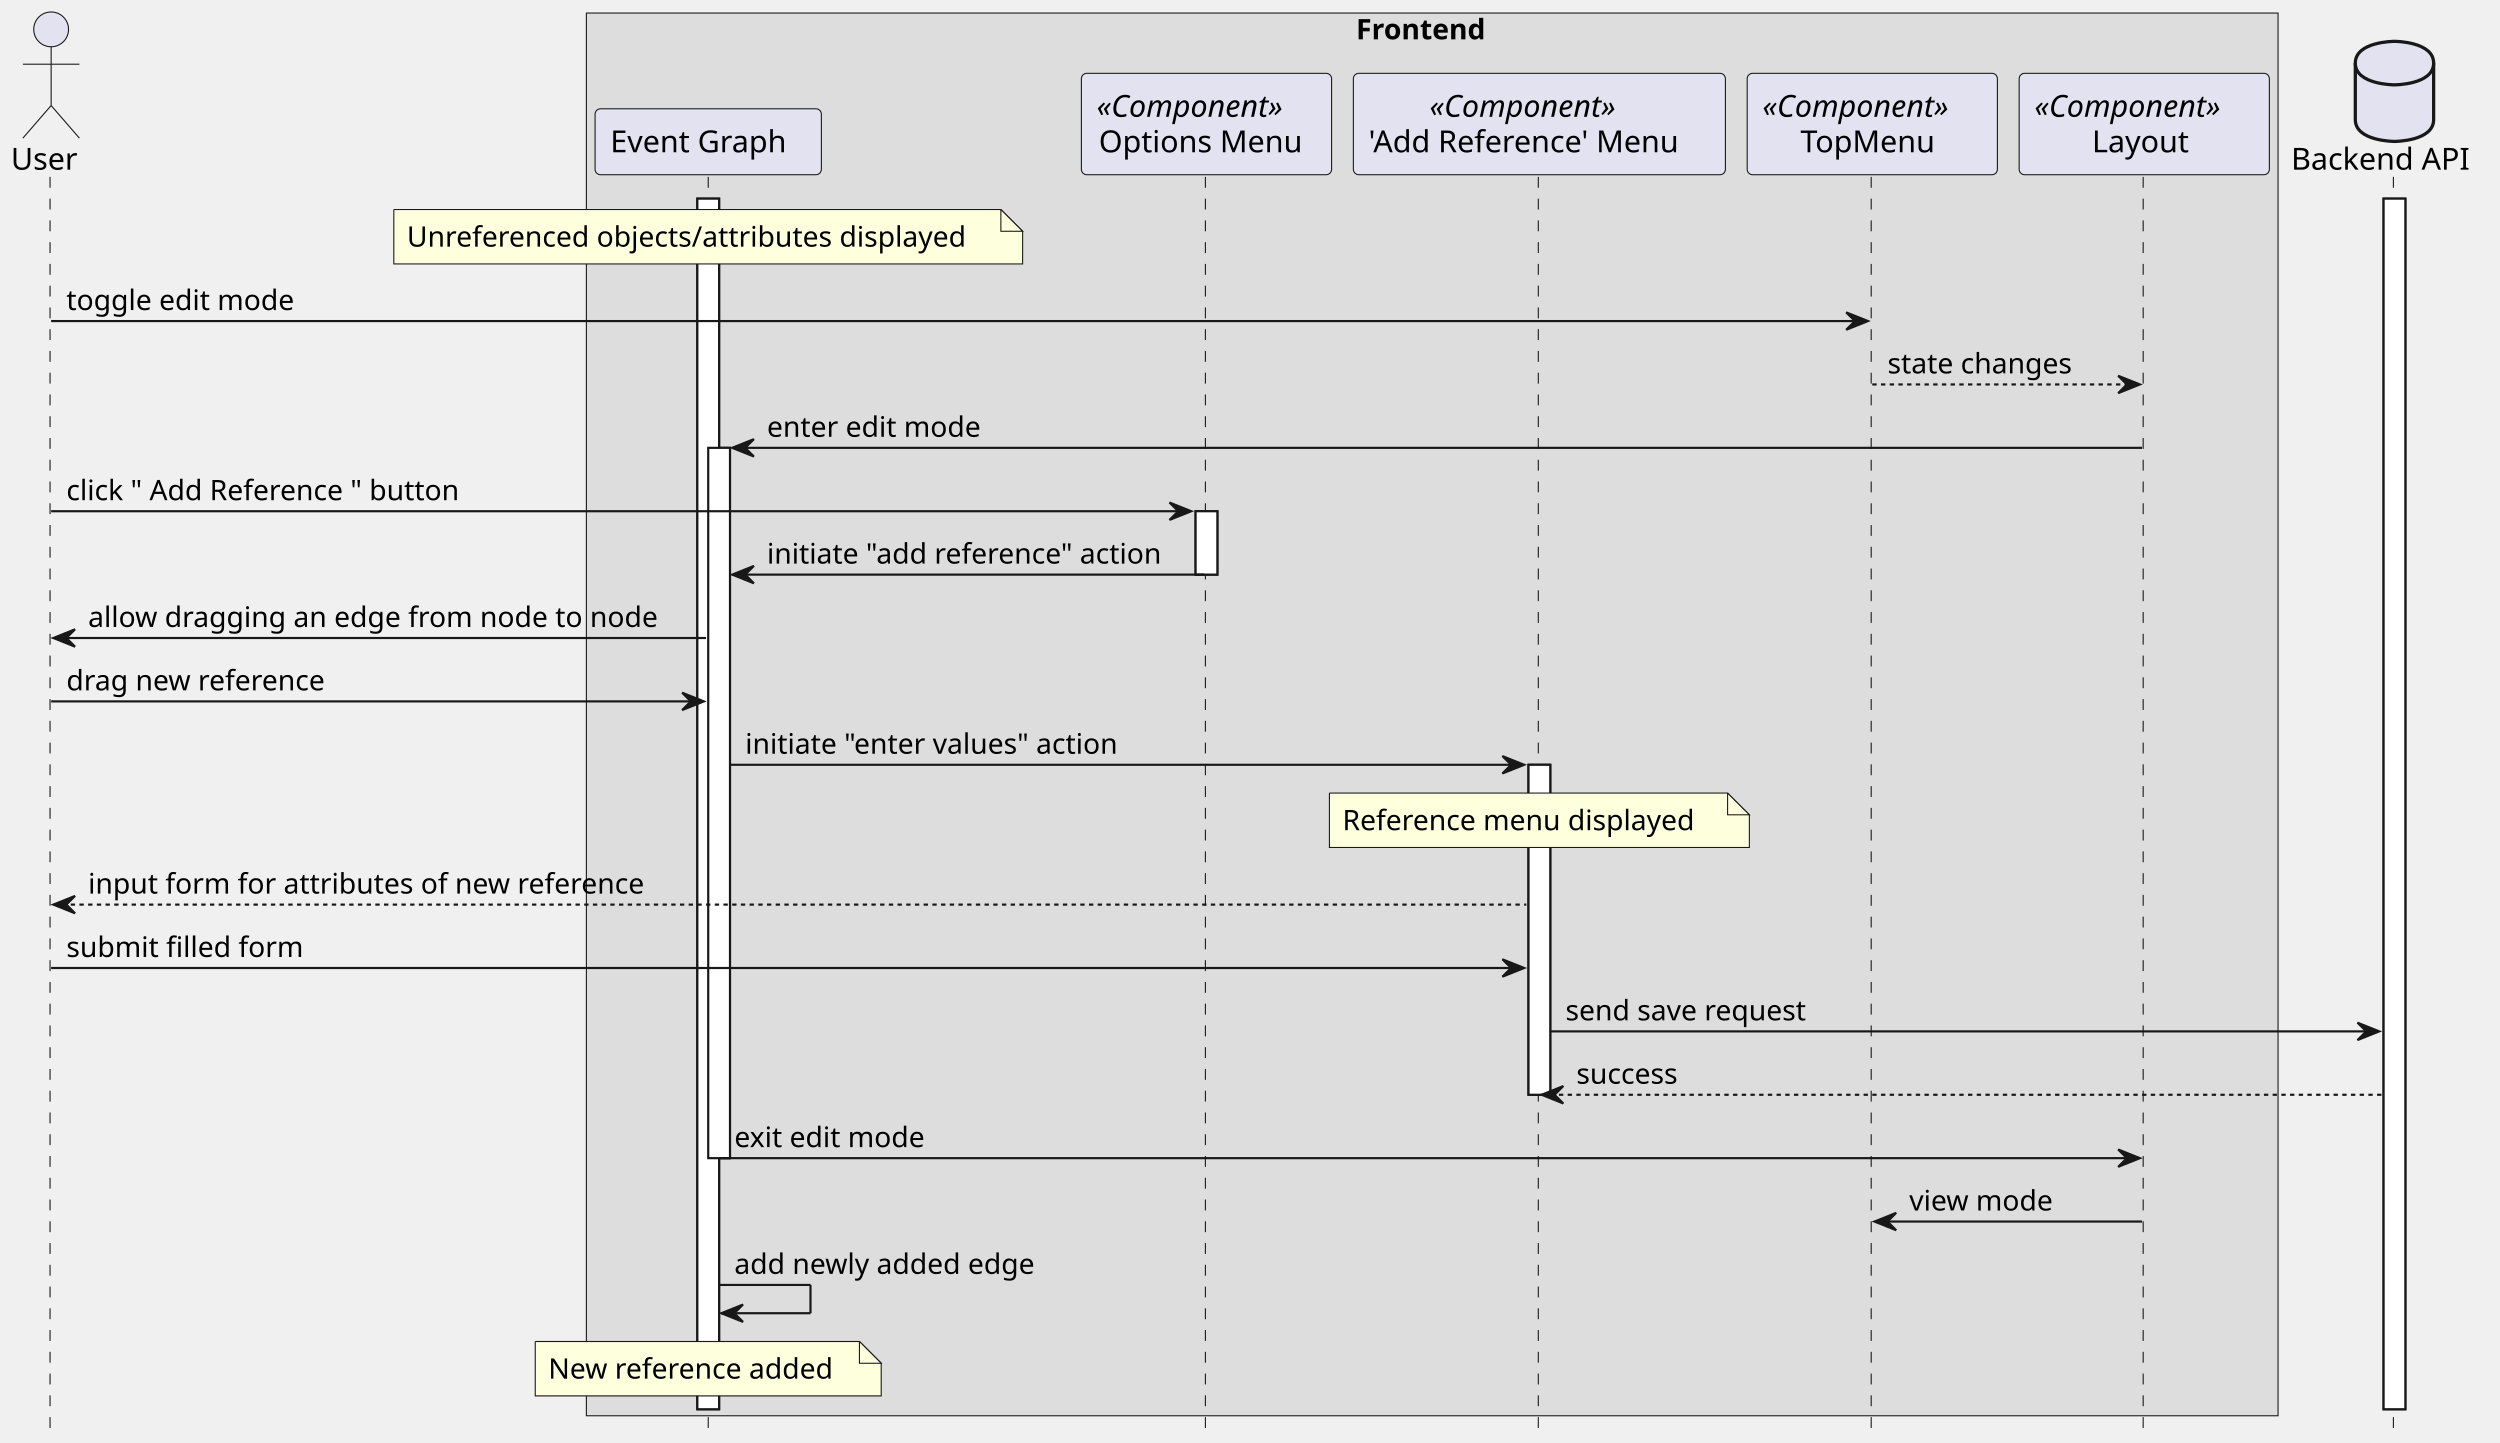
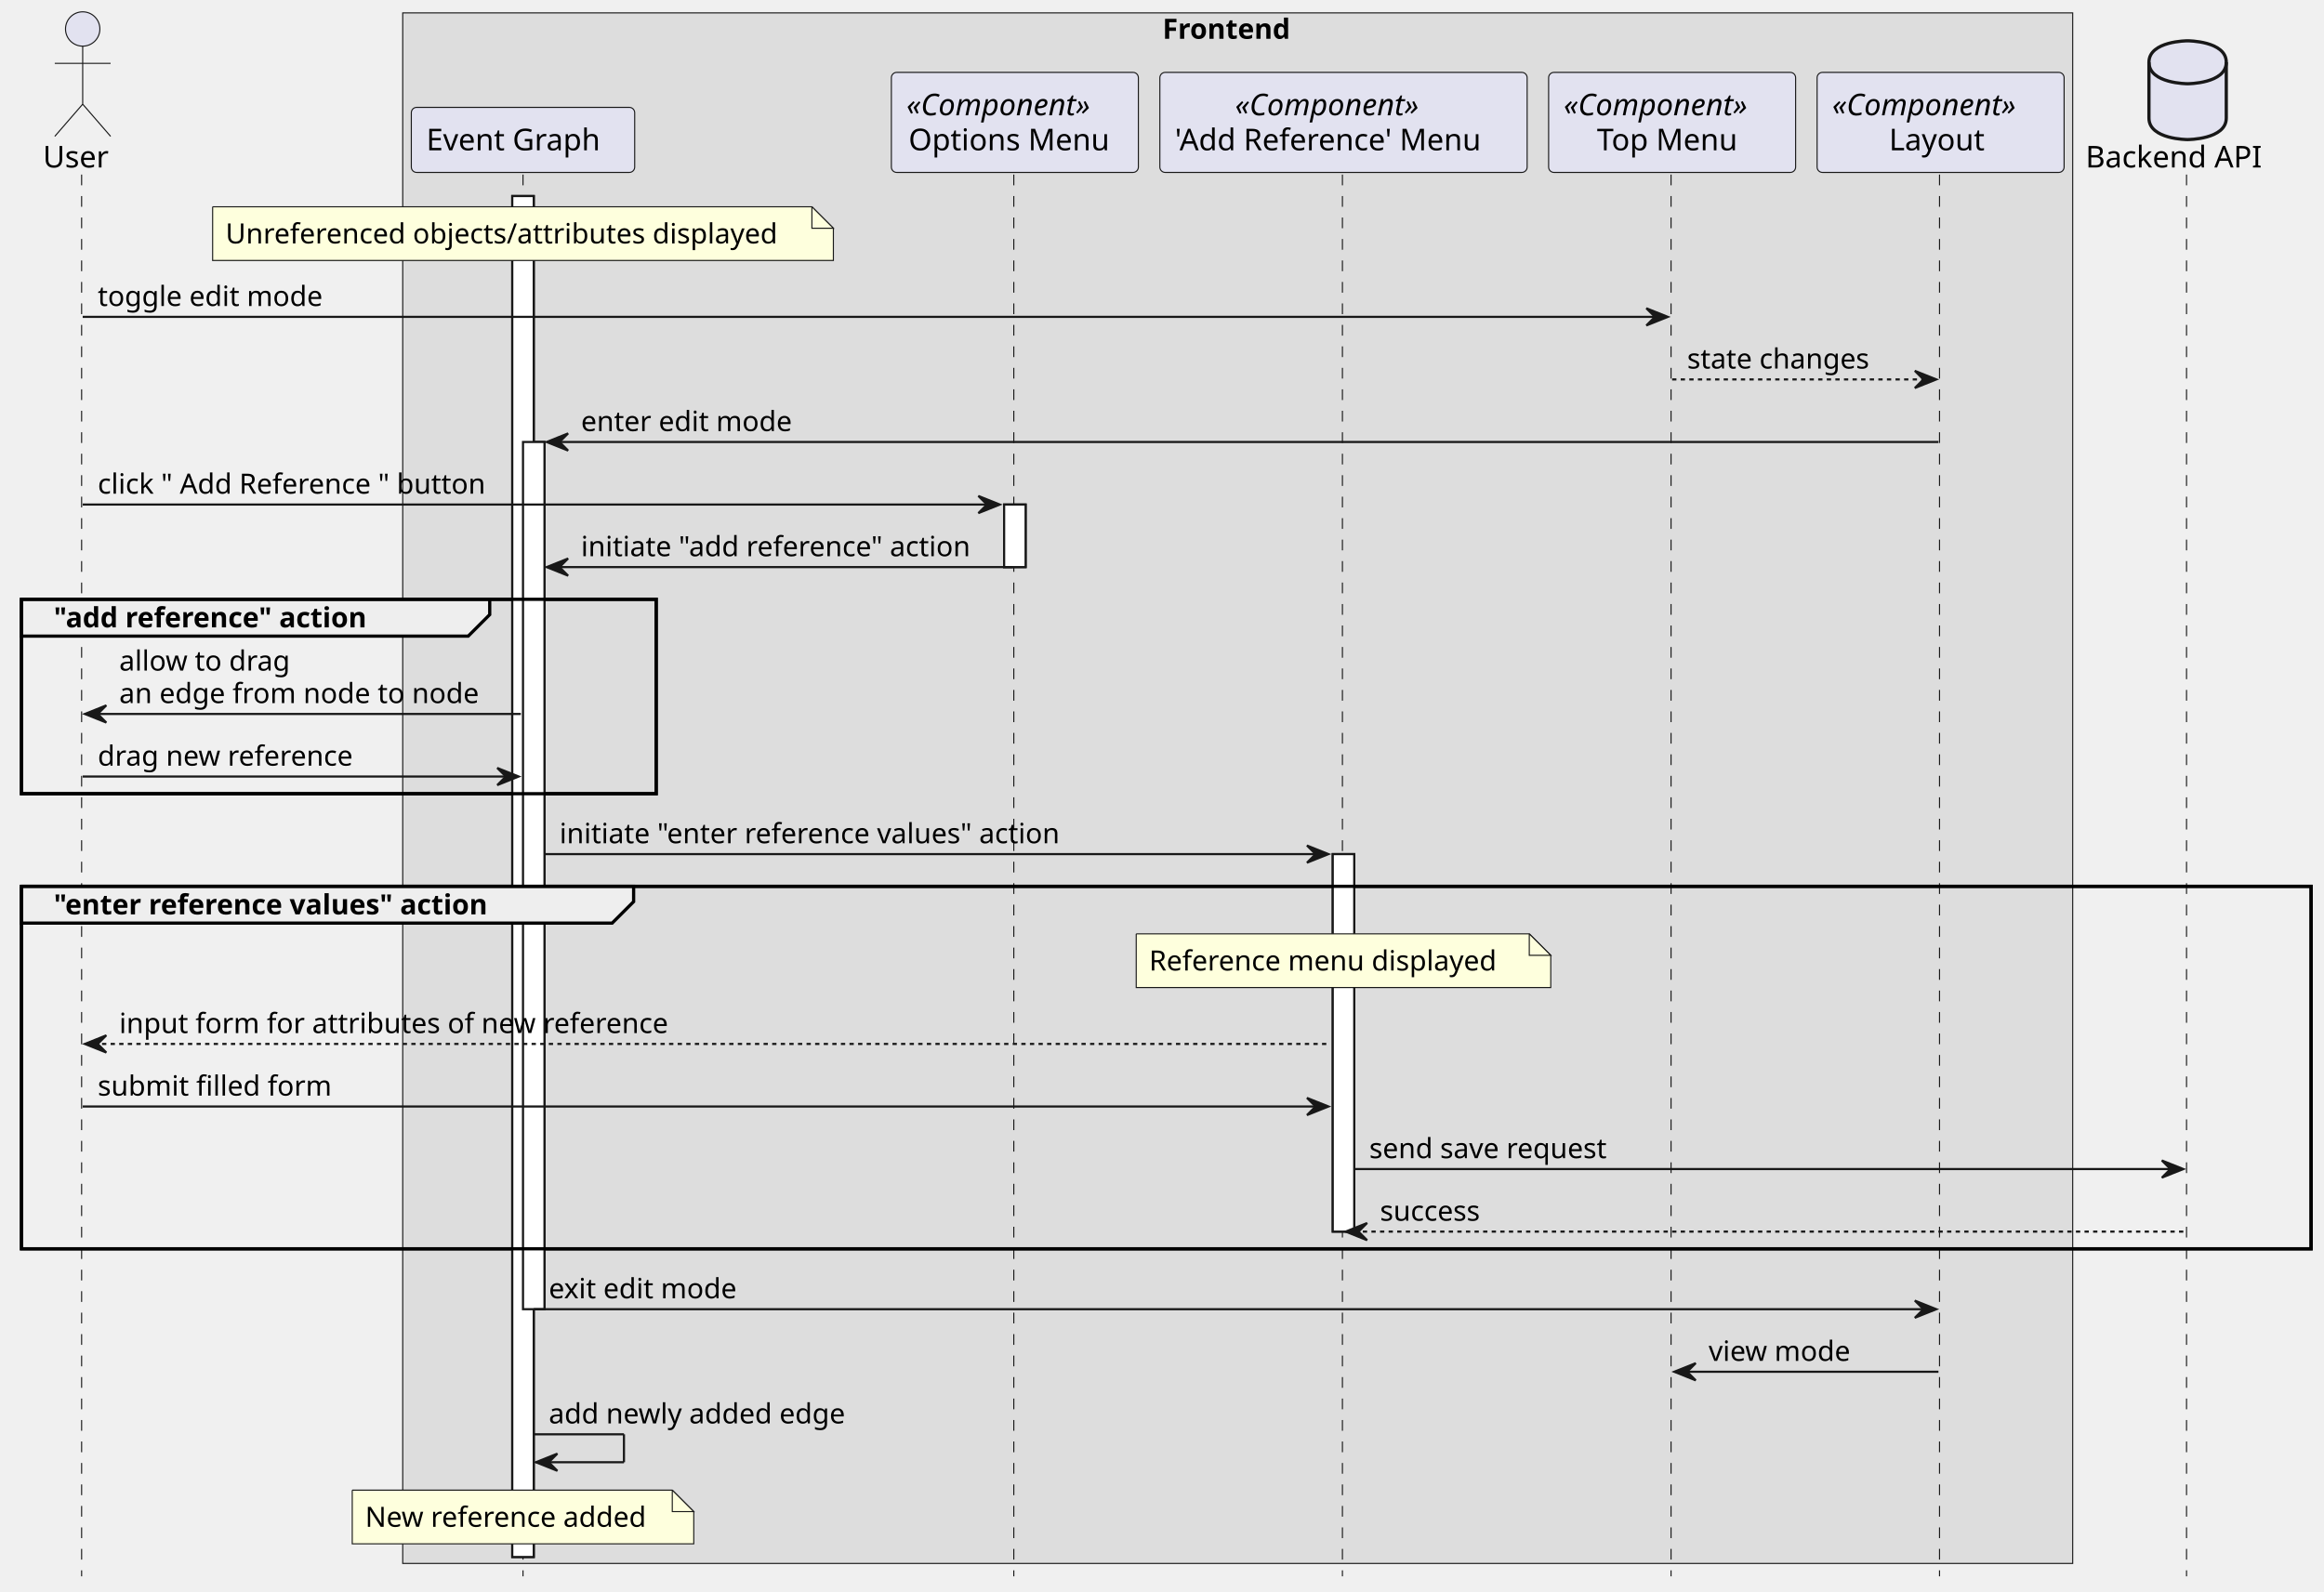
- <svg xmlns="http://www.w3.org/2000/svg" contentStyleType="text/css" height="663px" preserveAspectRatio="none" style="width:1149px;height:663px;background:#FFFFFF;" version="1.1" viewBox="0 0 1149 663" width="1149px" zoomAndPan="magnify">
+ <svg xmlns="http://www.w3.org/2000/svg" contentStyleType="text/css" height="741px" preserveAspectRatio="none" style="width:1082px;height:741px;background:#FFFFFF;" version="1.1" viewBox="0 0 1082 741" width="1082px" zoomAndPan="magnify">
  <defs />
  <g>
-     <rect fill="#DDDDDD" height="644.688" style="stroke:#181818;stroke-width:0.5;" width="777.5" x="269.5" y="6" />
-     <text fill="#000000" font-family="sans-serif" font-size="13" font-weight="bold" lengthAdjust="spacing" textLength="70" x="623.25" y="18.067">Frontend</text>
-     <rect fill="#FFFFFF" height="556.391" style="stroke:#181818;stroke-width:1.0;" width="10" x="320.5" y="91.297" />
-     <rect fill="#FFFFFF" height="326.461" style="stroke:#181818;stroke-width:1.0;" width="10" x="325.5" y="205.828" />
-     <rect fill="#FFFFFF" height="29.133" style="stroke:#181818;stroke-width:1.0;" width="10" x="549.5" y="234.961" />
-     <rect fill="#FFFFFF" height="151.664" style="stroke:#181818;stroke-width:1.0;" width="10" x="702.5" y="351.492" />
-     <rect fill="#FFFFFF" height="556.391" style="stroke:#181818;stroke-width:1.0;" width="10" x="1095.5" y="91.297" />
-     <line style="stroke:#181818;stroke-width:0.5;stroke-dasharray:5.0,5.0;" x1="23" x2="23" y1="81.297" y2="656.688" />
-     <line style="stroke:#181818;stroke-width:0.5;stroke-dasharray:5.0,5.0;" x1="325.5" x2="325.5" y1="81.297" y2="656.688" />
-     <line style="stroke:#181818;stroke-width:0.5;stroke-dasharray:5.0,5.0;" x1="554" x2="554" y1="81.297" y2="656.688" />
-     <line style="stroke:#181818;stroke-width:0.5;stroke-dasharray:5.0,5.0;" x1="707" x2="707" y1="81.297" y2="656.688" />
-     <line style="stroke:#181818;stroke-width:0.5;stroke-dasharray:5.0,5.0;" x1="860" x2="860" y1="81.297" y2="656.688" />
-     <line style="stroke:#181818;stroke-width:0.5;stroke-dasharray:5.0,5.0;" x1="985" x2="985" y1="81.297" y2="656.688" />
-     <line style="stroke:#181818;stroke-width:0.5;stroke-dasharray:5.0,5.0;" x1="1100" x2="1100" y1="81.297" y2="656.688" />
-     <text fill="#000000" font-family="sans-serif" font-size="14" lengthAdjust="spacing" textLength="31" x="5" y="77.995">User</text>
-     <ellipse cx="23.5" cy="13.5" fill="#E2E2F0" rx="8" ry="8" style="stroke:#181818;stroke-width:0.5;" />
-     <path d="M23.5,21.5 L23.5,48.5 M10.5,29.5 L36.5,29.5 M23.5,48.5 L10.5,63.5 M23.5,48.5 L36.5,63.5 " fill="none" style="stroke:#181818;stroke-width:0.5;" />
-     <rect fill="#E2E2F0" height="30.297" rx="2.5" ry="2.5" style="stroke:#181818;stroke-width:0.5;" width="104" x="273.5" y="50" />
-     <text fill="#000000" font-family="sans-serif" font-size="14" lengthAdjust="spacing" textLength="90" x="280.5" y="69.995">Event Graph</text>
-     <rect fill="#E2E2F0" height="46.594" rx="2.5" ry="2.5" style="stroke:#181818;stroke-width:0.5;" width="115" x="497" y="33.703" />
-     <text fill="#000000" font-family="sans-serif" font-size="14" font-style="italic" lengthAdjust="spacing" textLength="101" x="504" y="53.698">«Component»</text>
-     <text fill="#000000" font-family="sans-serif" font-size="14" lengthAdjust="spacing" textLength="99" x="505" y="69.995">Options Menu</text>
-     <rect fill="#E2E2F0" height="46.594" rx="2.5" ry="2.5" style="stroke:#181818;stroke-width:0.5;" width="171" x="622" y="33.703" />
-     <text fill="#000000" font-family="sans-serif" font-size="14" font-style="italic" lengthAdjust="spacing" textLength="101" x="657" y="53.698">«Component»</text>
-     <text fill="#000000" font-family="sans-serif" font-size="14" lengthAdjust="spacing" textLength="157" x="629" y="69.995">'Add Reference' Menu</text>
-     <rect fill="#E2E2F0" height="46.594" rx="2.5" ry="2.5" style="stroke:#181818;stroke-width:0.5;" width="115" x="803" y="33.703" />
-     <text fill="#000000" font-family="sans-serif" font-size="14" font-style="italic" lengthAdjust="spacing" textLength="101" x="810" y="53.698">«Component»</text>
-     <text fill="#000000" font-family="sans-serif" font-size="14" lengthAdjust="spacing" textLength="66" x="827.5" y="69.995">TopMenu</text>
-     <rect fill="#E2E2F0" height="46.594" rx="2.5" ry="2.5" style="stroke:#181818;stroke-width:0.5;" width="115" x="928" y="33.703" />
-     <text fill="#000000" font-family="sans-serif" font-size="14" font-style="italic" lengthAdjust="spacing" textLength="101" x="935" y="53.698">«Component»</text>
-     <text fill="#000000" font-family="sans-serif" font-size="14" lengthAdjust="spacing" textLength="48" x="961.5" y="69.995">Layout</text>
-     <text fill="#000000" font-family="sans-serif" font-size="14" lengthAdjust="spacing" textLength="89" x="1053" y="77.995">Backend API</text>
-     <path d="M1082.5,29 C1082.5,19 1100.5,19 1100.5,19 C1100.5,19 1118.5,19 1118.5,29 L1118.5,55 C1118.5,65 1100.5,65 1100.5,65 C1100.5,65 1082.5,65 1082.5,55 L1082.5,29 " fill="#E2E2F0" style="stroke:#181818;stroke-width:1.5;" />
-     <path d="M1082.5,29 C1082.5,39 1100.5,39 1100.5,39 C1100.5,39 1118.5,39 1118.5,29 " fill="none" style="stroke:#181818;stroke-width:1.5;" />
-     <rect fill="#FFFFFF" height="556.391" style="stroke:#181818;stroke-width:1.0;" width="10" x="320.5" y="91.297" />
-     <rect fill="#FFFFFF" height="326.461" style="stroke:#181818;stroke-width:1.0;" width="10" x="325.5" y="205.828" />
-     <rect fill="#FFFFFF" height="29.133" style="stroke:#181818;stroke-width:1.0;" width="10" x="549.5" y="234.961" />
-     <rect fill="#FFFFFF" height="151.664" style="stroke:#181818;stroke-width:1.0;" width="10" x="702.5" y="351.492" />
-     <rect fill="#FFFFFF" height="556.391" style="stroke:#181818;stroke-width:1.0;" width="10" x="1095.5" y="91.297" />
-     <path d="M181,96.297 L181,121.297 L470,121.297 L470,106.297 L460,96.297 L181,96.297 " fill="#FEFFDD" style="stroke:#181818;stroke-width:0.5;" />
-     <path d="M460,96.297 L460,106.297 L470,106.297 L460,96.297 " fill="#FEFFDD" style="stroke:#181818;stroke-width:0.5;" />
-     <text fill="#000000" font-family="sans-serif" font-size="13" lengthAdjust="spacing" textLength="268" x="187" y="113.364">Unreferenced objects/attributes displayed</text>
-     <polygon fill="#181818" points="848.5,143.562,858.5,147.562,848.5,151.562,852.5,147.562" style="stroke:#181818;stroke-width:1.0;" />
-     <line style="stroke:#181818;stroke-width:1.0;" x1="23.5" x2="854.5" y1="147.562" y2="147.562" />
-     <text fill="#000000" font-family="sans-serif" font-size="13" lengthAdjust="spacing" textLength="109" x="30.5" y="142.497">toggle edit mode</text>
-     <polygon fill="#181818" points="973.5,172.695,983.5,176.695,973.5,180.695,977.5,176.695" style="stroke:#181818;stroke-width:1.0;" />
-     <line style="stroke:#181818;stroke-width:1.0;stroke-dasharray:2.0,2.0;" x1="860.5" x2="979.5" y1="176.695" y2="176.695" />
-     <text fill="#000000" font-family="sans-serif" font-size="13" lengthAdjust="spacing" textLength="91" x="867.5" y="171.629">state changes</text>
-     <polygon fill="#181818" points="346.5,201.828,336.5,205.828,346.5,209.828,342.5,205.828" style="stroke:#181818;stroke-width:1.0;" />
-     <line style="stroke:#181818;stroke-width:1.0;" x1="340.5" x2="984.5" y1="205.828" y2="205.828" />
-     <text fill="#000000" font-family="sans-serif" font-size="13" lengthAdjust="spacing" textLength="103" x="352.5" y="200.762">enter edit mode</text>
-     <polygon fill="#181818" points="537.5,230.961,547.5,234.961,537.5,238.961,541.5,234.961" style="stroke:#181818;stroke-width:1.0;" />
-     <line style="stroke:#181818;stroke-width:1.0;" x1="23.5" x2="543.5" y1="234.961" y2="234.961" />
-     <text fill="#000000" font-family="sans-serif" font-size="13" lengthAdjust="spacing" textLength="190" x="30.5" y="229.895">click " Add Reference " button</text>
-     <polygon fill="#181818" points="346.5,260.094,336.5,264.094,346.5,268.094,342.5,264.094" style="stroke:#181818;stroke-width:1.0;" />
-     <line style="stroke:#181818;stroke-width:1.0;" x1="340.5" x2="553.5" y1="264.094" y2="264.094" />
-     <text fill="#000000" font-family="sans-serif" font-size="13" lengthAdjust="spacing" textLength="190" x="352.5" y="259.028">initiate "add reference" action</text>
-     <polygon fill="#181818" points="34.5,289.227,24.5,293.227,34.5,297.227,30.5,293.227" style="stroke:#181818;stroke-width:1.0;" />
-     <line style="stroke:#181818;stroke-width:1.0;" x1="28.5" x2="324.5" y1="293.227" y2="293.227" />
-     <text fill="#000000" font-family="sans-serif" font-size="13" lengthAdjust="spacing" textLength="273" x="40.5" y="288.161">allow dragging an edge from node to node</text>
-     <polygon fill="#181818" points="313.5,318.359,323.5,322.359,313.5,326.359,317.5,322.359" style="stroke:#181818;stroke-width:1.0;" />
-     <line style="stroke:#181818;stroke-width:1.0;" x1="23.5" x2="319.5" y1="322.359" y2="322.359" />
-     <text fill="#000000" font-family="sans-serif" font-size="13" lengthAdjust="spacing" textLength="126" x="30.5" y="317.293">drag new reference</text>
-     <polygon fill="#181818" points="690.5,347.492,700.5,351.492,690.5,355.492,694.5,351.492" style="stroke:#181818;stroke-width:1.0;" />
-     <line style="stroke:#181818;stroke-width:1.0;" x1="335.5" x2="696.5" y1="351.492" y2="351.492" />
-     <text fill="#000000" font-family="sans-serif" font-size="13" lengthAdjust="spacing" textLength="180" x="342.5" y="346.426">initiate "enter values" action</text>
-     <path d="M611,364.492 L611,389.492 L804,389.492 L804,374.492 L794,364.492 L611,364.492 " fill="#FEFFDD" style="stroke:#181818;stroke-width:0.5;" />
-     <path d="M794,364.492 L794,374.492 L804,374.492 L794,364.492 " fill="#FEFFDD" style="stroke:#181818;stroke-width:0.5;" />
-     <text fill="#000000" font-family="sans-serif" font-size="13" lengthAdjust="spacing" textLength="172" x="617" y="381.559">Reference menu displayed</text>
-     <polygon fill="#181818" points="34.5,411.758,24.5,415.758,34.5,419.758,30.5,415.758" style="stroke:#181818;stroke-width:1.0;" />
-     <line style="stroke:#181818;stroke-width:1.0;stroke-dasharray:2.0,2.0;" x1="28.5" x2="701.5" y1="415.758" y2="415.758" />
-     <text fill="#000000" font-family="sans-serif" font-size="13" lengthAdjust="spacing" textLength="269" x="40.5" y="410.692">input form for attributes of new reference</text>
-     <polygon fill="#181818" points="690.5,440.891,700.5,444.891,690.5,448.891,694.5,444.891" style="stroke:#181818;stroke-width:1.0;" />
-     <line style="stroke:#181818;stroke-width:1.0;" x1="23.5" x2="696.5" y1="444.891" y2="444.891" />
-     <text fill="#000000" font-family="sans-serif" font-size="13" lengthAdjust="spacing" textLength="113" x="30.5" y="439.825">submit filled form</text>
-     <polygon fill="#181818" points="1083.5,470.023,1093.5,474.023,1083.5,478.023,1087.5,474.023" style="stroke:#181818;stroke-width:1.0;" />
-     <line style="stroke:#181818;stroke-width:1.0;" x1="712.5" x2="1089.5" y1="474.023" y2="474.023" />
-     <text fill="#000000" font-family="sans-serif" font-size="13" lengthAdjust="spacing" textLength="119" x="719.5" y="468.957">send save request</text>
-     <polygon fill="#181818" points="718.5,499.156,708.5,503.156,718.5,507.156,714.5,503.156" style="stroke:#181818;stroke-width:1.0;" />
-     <line style="stroke:#181818;stroke-width:1.0;stroke-dasharray:2.0,2.0;" x1="712.5" x2="1094.5" y1="503.156" y2="503.156" />
-     <text fill="#000000" font-family="sans-serif" font-size="13" lengthAdjust="spacing" textLength="51" x="724.5" y="498.09">success</text>
-     <polygon fill="#181818" points="973.5,528.289,983.5,532.289,973.5,536.289,977.5,532.289" style="stroke:#181818;stroke-width:1.0;" />
-     <line style="stroke:#181818;stroke-width:1.0;" x1="330.5" x2="979.5" y1="532.289" y2="532.289" />
-     <text fill="#000000" font-family="sans-serif" font-size="13" lengthAdjust="spacing" textLength="93" x="337.5" y="527.223">exit edit mode</text>
-     <polygon fill="#181818" points="871.5,557.422,861.5,561.422,871.5,565.422,867.5,561.422" style="stroke:#181818;stroke-width:1.0;" />
-     <line style="stroke:#181818;stroke-width:1.0;" x1="865.5" x2="984.5" y1="561.422" y2="561.422" />
-     <text fill="#000000" font-family="sans-serif" font-size="13" lengthAdjust="spacing" textLength="71" x="877.5" y="556.356">view mode</text>
-     <line style="stroke:#181818;stroke-width:1.0;" x1="330.5" x2="372.5" y1="590.555" y2="590.555" />
-     <line style="stroke:#181818;stroke-width:1.0;" x1="372.5" x2="372.5" y1="590.555" y2="603.555" />
-     <line style="stroke:#181818;stroke-width:1.0;" x1="331.5" x2="372.5" y1="603.555" y2="603.555" />
-     <polygon fill="#181818" points="341.5,599.555,331.5,603.555,341.5,607.555,337.5,603.555" style="stroke:#181818;stroke-width:1.0;" />
-     <text fill="#000000" font-family="sans-serif" font-size="13" lengthAdjust="spacing" textLength="146" x="337.5" y="585.489">add newly added edge</text>
-     <path d="M246,616.555 L246,641.555 L405,641.555 L405,626.555 L395,616.555 L246,616.555 " fill="#FEFFDD" style="stroke:#181818;stroke-width:0.5;" />
-     <path d="M395,616.555 L395,626.555 L405,626.555 L395,616.555 " fill="#FEFFDD" style="stroke:#181818;stroke-width:0.5;" />
-     <text fill="#000000" font-family="sans-serif" font-size="13" lengthAdjust="spacing" textLength="138" x="252" y="633.622">New reference added</text>
+     <rect fill="#DDDDDD" height="722.086" style="stroke:#181818;stroke-width:0.5;" width="777.5" x="187.5" y="6" />
+     <text fill="#000000" font-family="sans-serif" font-size="13" font-weight="bold" lengthAdjust="spacing" textLength="70" x="541.25" y="18.067">Frontend</text>
+     <rect fill="#FFFFFF" height="633.789" style="stroke:#181818;stroke-width:1.0;" width="10" x="238.5" y="91.297" />
+     <rect fill="#FFFFFF" height="403.859" style="stroke:#181818;stroke-width:1.0;" width="10" x="243.5" y="205.828" />
+     <rect fill="#FFFFFF" height="29.133" style="stroke:#181818;stroke-width:1.0;" width="10" x="467.5" y="234.961" />
+     <rect fill="#FFFFFF" height="175.797" style="stroke:#181818;stroke-width:1.0;" width="10" x="620.5" y="397.758" />
+     <rect fill="none" height="90.531" style="stroke:#000000;stroke-width:1.5;" width="295.5" x="10" y="279.094" />
+     <rect fill="none" height="168.797" style="stroke:#000000;stroke-width:1.5;" width="1066" x="10" y="412.758" />
+     <line style="stroke:#181818;stroke-width:0.5;stroke-dasharray:5.0,5.0;" x1="38" x2="38" y1="81.297" y2="734.086" />
+     <line style="stroke:#181818;stroke-width:0.5;stroke-dasharray:5.0,5.0;" x1="243.5" x2="243.5" y1="81.297" y2="734.086" />
+     <line style="stroke:#181818;stroke-width:0.5;stroke-dasharray:5.0,5.0;" x1="472" x2="472" y1="81.297" y2="734.086" />
+     <line style="stroke:#181818;stroke-width:0.5;stroke-dasharray:5.0,5.0;" x1="625" x2="625" y1="81.297" y2="734.086" />
+     <line style="stroke:#181818;stroke-width:0.5;stroke-dasharray:5.0,5.0;" x1="778" x2="778" y1="81.297" y2="734.086" />
+     <line style="stroke:#181818;stroke-width:0.5;stroke-dasharray:5.0,5.0;" x1="903" x2="903" y1="81.297" y2="734.086" />
+     <line style="stroke:#181818;stroke-width:0.5;stroke-dasharray:5.0,5.0;" x1="1018" x2="1018" y1="81.297" y2="734.086" />
+     <text fill="#000000" font-family="sans-serif" font-size="14" lengthAdjust="spacing" textLength="31" x="20" y="77.995">User</text>
+     <ellipse cx="38.5" cy="13.5" fill="#E2E2F0" rx="8" ry="8" style="stroke:#181818;stroke-width:0.5;" />
+     <path d="M38.5,21.5 L38.5,48.5 M25.5,29.5 L51.5,29.5 M38.5,48.5 L25.5,63.5 M38.5,48.5 L51.5,63.5 " fill="none" style="stroke:#181818;stroke-width:0.5;" />
+     <rect fill="#E2E2F0" height="30.297" rx="2.5" ry="2.5" style="stroke:#181818;stroke-width:0.5;" width="104" x="191.5" y="50" />
+     <text fill="#000000" font-family="sans-serif" font-size="14" lengthAdjust="spacing" textLength="90" x="198.5" y="69.995">Event Graph</text>
+     <rect fill="#E2E2F0" height="46.594" rx="2.5" ry="2.5" style="stroke:#181818;stroke-width:0.5;" width="115" x="415" y="33.703" />
+     <text fill="#000000" font-family="sans-serif" font-size="14" font-style="italic" lengthAdjust="spacing" textLength="101" x="422" y="53.698">«Component»</text>
+     <text fill="#000000" font-family="sans-serif" font-size="14" lengthAdjust="spacing" textLength="99" x="423" y="69.995">Options Menu</text>
+     <rect fill="#E2E2F0" height="46.594" rx="2.5" ry="2.5" style="stroke:#181818;stroke-width:0.5;" width="171" x="540" y="33.703" />
+     <text fill="#000000" font-family="sans-serif" font-size="14" font-style="italic" lengthAdjust="spacing" textLength="101" x="575" y="53.698">«Component»</text>
+     <text fill="#000000" font-family="sans-serif" font-size="14" lengthAdjust="spacing" textLength="157" x="547" y="69.995">'Add Reference' Menu</text>
+     <rect fill="#E2E2F0" height="46.594" rx="2.5" ry="2.5" style="stroke:#181818;stroke-width:0.5;" width="115" x="721" y="33.703" />
+     <text fill="#000000" font-family="sans-serif" font-size="14" font-style="italic" lengthAdjust="spacing" textLength="101" x="728" y="53.698">«Component»</text>
+     <text fill="#000000" font-family="sans-serif" font-size="14" lengthAdjust="spacing" textLength="70" x="743.5" y="69.995">Top Menu</text>
+     <rect fill="#E2E2F0" height="46.594" rx="2.5" ry="2.5" style="stroke:#181818;stroke-width:0.5;" width="115" x="846" y="33.703" />
+     <text fill="#000000" font-family="sans-serif" font-size="14" font-style="italic" lengthAdjust="spacing" textLength="101" x="853" y="53.698">«Component»</text>
+     <text fill="#000000" font-family="sans-serif" font-size="14" lengthAdjust="spacing" textLength="48" x="879.5" y="69.995">Layout</text>
+     <text fill="#000000" font-family="sans-serif" font-size="14" lengthAdjust="spacing" textLength="89" x="971" y="77.995">Backend API</text>
+     <path d="M1000.5,29 C1000.5,19 1018.5,19 1018.5,19 C1018.5,19 1036.5,19 1036.5,29 L1036.5,55 C1036.5,65 1018.5,65 1018.5,65 C1018.5,65 1000.5,65 1000.5,55 L1000.5,29 " fill="#E2E2F0" style="stroke:#181818;stroke-width:1.5;" />
+     <path d="M1000.5,29 C1000.5,39 1018.5,39 1018.5,39 C1018.5,39 1036.5,39 1036.5,29 " fill="none" style="stroke:#181818;stroke-width:1.5;" />
+     <rect fill="#FFFFFF" height="633.789" style="stroke:#181818;stroke-width:1.0;" width="10" x="238.5" y="91.297" />
+     <rect fill="#FFFFFF" height="403.859" style="stroke:#181818;stroke-width:1.0;" width="10" x="243.5" y="205.828" />
+     <rect fill="#FFFFFF" height="29.133" style="stroke:#181818;stroke-width:1.0;" width="10" x="467.5" y="234.961" />
+     <rect fill="#FFFFFF" height="175.797" style="stroke:#181818;stroke-width:1.0;" width="10" x="620.5" y="397.758" />
+     <path d="M99,96.297 L99,121.297 L388,121.297 L388,106.297 L378,96.297 L99,96.297 " fill="#FEFFDD" style="stroke:#181818;stroke-width:0.5;" />
+     <path d="M378,96.297 L378,106.297 L388,106.297 L378,96.297 " fill="#FEFFDD" style="stroke:#181818;stroke-width:0.5;" />
+     <text fill="#000000" font-family="sans-serif" font-size="13" lengthAdjust="spacing" textLength="268" x="105" y="113.364">Unreferenced objects/attributes displayed</text>
+     <polygon fill="#181818" points="766.5,143.562,776.5,147.562,766.5,151.562,770.5,147.562" style="stroke:#181818;stroke-width:1.0;" />
+     <line style="stroke:#181818;stroke-width:1.0;" x1="38.5" x2="772.5" y1="147.562" y2="147.562" />
+     <text fill="#000000" font-family="sans-serif" font-size="13" lengthAdjust="spacing" textLength="109" x="45.5" y="142.497">toggle edit mode</text>
+     <polygon fill="#181818" points="891.5,172.695,901.5,176.695,891.5,180.695,895.5,176.695" style="stroke:#181818;stroke-width:1.0;" />
+     <line style="stroke:#181818;stroke-width:1.0;stroke-dasharray:2.0,2.0;" x1="778.5" x2="897.5" y1="176.695" y2="176.695" />
+     <text fill="#000000" font-family="sans-serif" font-size="13" lengthAdjust="spacing" textLength="91" x="785.5" y="171.629">state changes</text>
+     <polygon fill="#181818" points="264.5,201.828,254.5,205.828,264.5,209.828,260.5,205.828" style="stroke:#181818;stroke-width:1.0;" />
+     <line style="stroke:#181818;stroke-width:1.0;" x1="258.5" x2="902.5" y1="205.828" y2="205.828" />
+     <text fill="#000000" font-family="sans-serif" font-size="13" lengthAdjust="spacing" textLength="103" x="270.5" y="200.762">enter edit mode</text>
+     <polygon fill="#181818" points="455.5,230.961,465.5,234.961,455.5,238.961,459.5,234.961" style="stroke:#181818;stroke-width:1.0;" />
+     <line style="stroke:#181818;stroke-width:1.0;" x1="38.5" x2="461.5" y1="234.961" y2="234.961" />
+     <text fill="#000000" font-family="sans-serif" font-size="13" lengthAdjust="spacing" textLength="190" x="45.5" y="229.895">click " Add Reference " button</text>
+     <polygon fill="#181818" points="264.5,260.094,254.5,264.094,264.5,268.094,260.5,264.094" style="stroke:#181818;stroke-width:1.0;" />
+     <line style="stroke:#181818;stroke-width:1.0;" x1="258.5" x2="471.5" y1="264.094" y2="264.094" />
+     <text fill="#000000" font-family="sans-serif" font-size="13" lengthAdjust="spacing" textLength="190" x="270.5" y="259.028">initiate "add reference" action</text>
+     <path d="M10,279.094 L228,279.094 L228,286.227 L218,296.227 L10,296.227 L10,279.094 " fill="#EEEEEE" style="stroke:#000000;stroke-width:1.5;" />
+     <rect fill="none" height="90.531" style="stroke:#000000;stroke-width:1.5;" width="295.5" x="10" y="279.094" />
+     <text fill="#000000" font-family="sans-serif" font-size="13" font-weight="bold" lengthAdjust="spacing" textLength="173" x="25" y="292.161">"add reference" action</text>
+     <polygon fill="#181818" points="49.5,328.492,39.5,332.492,49.5,336.492,45.5,332.492" style="stroke:#181818;stroke-width:1.0;" />
+     <line style="stroke:#181818;stroke-width:1.0;" x1="43.5" x2="242.5" y1="332.492" y2="332.492" />
+     <text fill="#000000" font-family="sans-serif" font-size="13" lengthAdjust="spacing" textLength="83" x="55.5" y="312.293">allow to drag</text>
+     <text fill="#000000" font-family="sans-serif" font-size="13" lengthAdjust="spacing" textLength="176" x="55.5" y="327.426">an edge from node to node</text>
+     <polygon fill="#181818" points="231.5,357.625,241.5,361.625,231.5,365.625,235.5,361.625" style="stroke:#181818;stroke-width:1.0;" />
+     <line style="stroke:#181818;stroke-width:1.0;" x1="38.5" x2="237.5" y1="361.625" y2="361.625" />
+     <text fill="#000000" font-family="sans-serif" font-size="13" lengthAdjust="spacing" textLength="126" x="45.5" y="356.559">drag new reference</text>
+     <polygon fill="#181818" points="608.5,393.758,618.5,397.758,608.5,401.758,612.5,397.758" style="stroke:#181818;stroke-width:1.0;" />
+     <line style="stroke:#181818;stroke-width:1.0;" x1="253.5" x2="614.5" y1="397.758" y2="397.758" />
+     <text fill="#000000" font-family="sans-serif" font-size="13" lengthAdjust="spacing" textLength="246" x="260.5" y="392.692">initiate "enter reference values" action</text>
+     <path d="M10,412.758 L295,412.758 L295,419.891 L285,429.891 L10,429.891 L10,412.758 " fill="#EEEEEE" style="stroke:#000000;stroke-width:1.5;" />
+     <rect fill="none" height="168.797" style="stroke:#000000;stroke-width:1.5;" width="1066" x="10" y="412.758" />
+     <text fill="#000000" font-family="sans-serif" font-size="13" font-weight="bold" lengthAdjust="spacing" textLength="240" x="25" y="425.825">"enter reference values" action</text>
+     <path d="M529,434.891 L529,459.891 L722,459.891 L722,444.891 L712,434.891 L529,434.891 " fill="#FEFFDD" style="stroke:#181818;stroke-width:0.5;" />
+     <path d="M712,434.891 L712,444.891 L722,444.891 L712,434.891 " fill="#FEFFDD" style="stroke:#181818;stroke-width:0.5;" />
+     <text fill="#000000" font-family="sans-serif" font-size="13" lengthAdjust="spacing" textLength="172" x="535" y="451.957">Reference menu displayed</text>
+     <polygon fill="#181818" points="49.5,482.156,39.5,486.156,49.5,490.156,45.5,486.156" style="stroke:#181818;stroke-width:1.0;" />
+     <line style="stroke:#181818;stroke-width:1.0;stroke-dasharray:2.0,2.0;" x1="43.5" x2="619.5" y1="486.156" y2="486.156" />
+     <text fill="#000000" font-family="sans-serif" font-size="13" lengthAdjust="spacing" textLength="269" x="55.5" y="481.09">input form for attributes of new reference</text>
+     <polygon fill="#181818" points="608.5,511.289,618.5,515.289,608.5,519.289,612.5,515.289" style="stroke:#181818;stroke-width:1.0;" />
+     <line style="stroke:#181818;stroke-width:1.0;" x1="38.5" x2="614.5" y1="515.289" y2="515.289" />
+     <text fill="#000000" font-family="sans-serif" font-size="13" lengthAdjust="spacing" textLength="113" x="45.5" y="510.223">submit filled form</text>
+     <polygon fill="#181818" points="1006.5,540.422,1016.5,544.422,1006.5,548.422,1010.5,544.422" style="stroke:#181818;stroke-width:1.0;" />
+     <line style="stroke:#181818;stroke-width:1.0;" x1="630.5" x2="1012.5" y1="544.422" y2="544.422" />
+     <text fill="#000000" font-family="sans-serif" font-size="13" lengthAdjust="spacing" textLength="119" x="637.5" y="539.356">send save request</text>
+     <polygon fill="#181818" points="636.5,569.555,626.5,573.555,636.5,577.555,632.5,573.555" style="stroke:#181818;stroke-width:1.0;" />
+     <line style="stroke:#181818;stroke-width:1.0;stroke-dasharray:2.0,2.0;" x1="630.5" x2="1017.5" y1="573.555" y2="573.555" />
+     <text fill="#000000" font-family="sans-serif" font-size="13" lengthAdjust="spacing" textLength="51" x="642.5" y="568.489">success</text>
+     <polygon fill="#181818" points="891.5,605.688,901.5,609.688,891.5,613.688,895.5,609.688" style="stroke:#181818;stroke-width:1.0;" />
+     <line style="stroke:#181818;stroke-width:1.0;" x1="248.5" x2="897.5" y1="609.688" y2="609.688" />
+     <text fill="#000000" font-family="sans-serif" font-size="13" lengthAdjust="spacing" textLength="93" x="255.5" y="604.622">exit edit mode</text>
+     <polygon fill="#181818" points="789.5,634.82,779.5,638.82,789.5,642.82,785.5,638.82" style="stroke:#181818;stroke-width:1.0;" />
+     <line style="stroke:#181818;stroke-width:1.0;" x1="783.5" x2="902.5" y1="638.82" y2="638.82" />
+     <text fill="#000000" font-family="sans-serif" font-size="13" lengthAdjust="spacing" textLength="71" x="795.5" y="633.754">view mode</text>
+     <line style="stroke:#181818;stroke-width:1.0;" x1="248.5" x2="290.5" y1="667.953" y2="667.953" />
+     <line style="stroke:#181818;stroke-width:1.0;" x1="290.5" x2="290.5" y1="667.953" y2="680.953" />
+     <line style="stroke:#181818;stroke-width:1.0;" x1="249.5" x2="290.5" y1="680.953" y2="680.953" />
+     <polygon fill="#181818" points="259.5,676.953,249.5,680.953,259.5,684.953,255.5,680.953" style="stroke:#181818;stroke-width:1.0;" />
+     <text fill="#000000" font-family="sans-serif" font-size="13" lengthAdjust="spacing" textLength="146" x="255.5" y="662.887">add newly added edge</text>
+     <path d="M164,693.953 L164,718.953 L323,718.953 L323,703.953 L313,693.953 L164,693.953 " fill="#FEFFDD" style="stroke:#181818;stroke-width:0.5;" />
+     <path d="M313,693.953 L313,703.953 L323,703.953 L313,693.953 " fill="#FEFFDD" style="stroke:#181818;stroke-width:0.5;" />
+     <text fill="#000000" font-family="sans-serif" font-size="13" lengthAdjust="spacing" textLength="138" x="170" y="711.02">New reference added</text>
  </g>
</svg>
